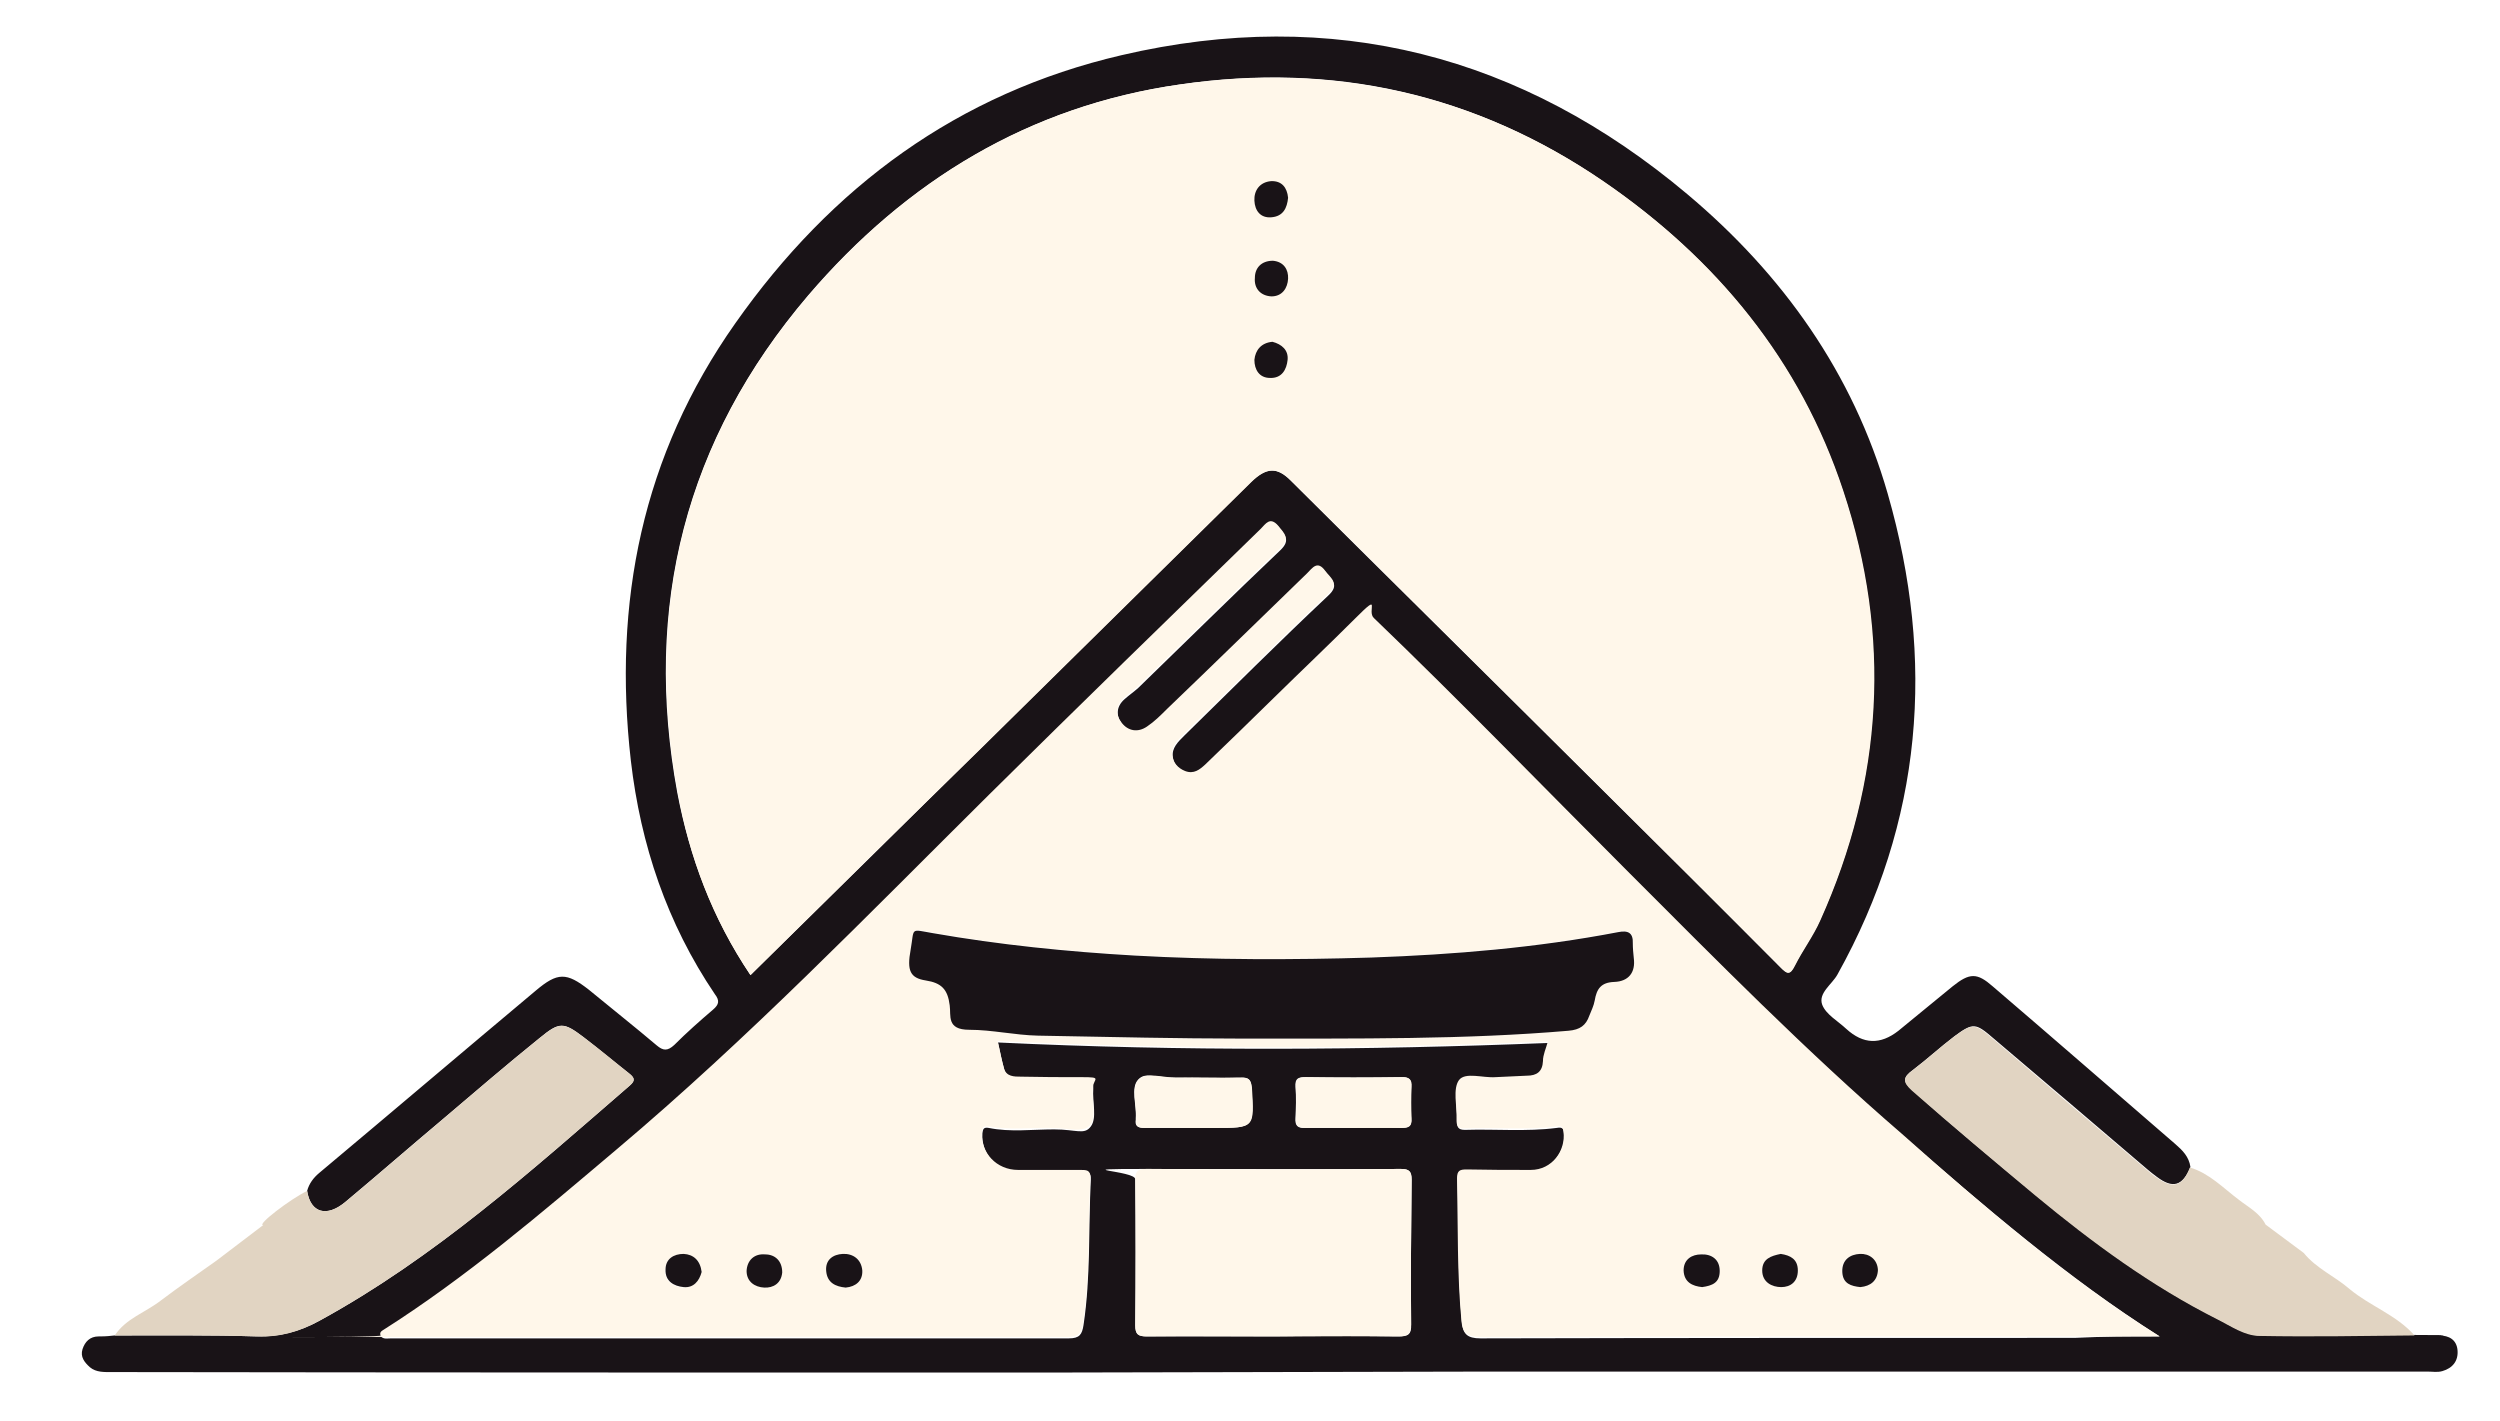
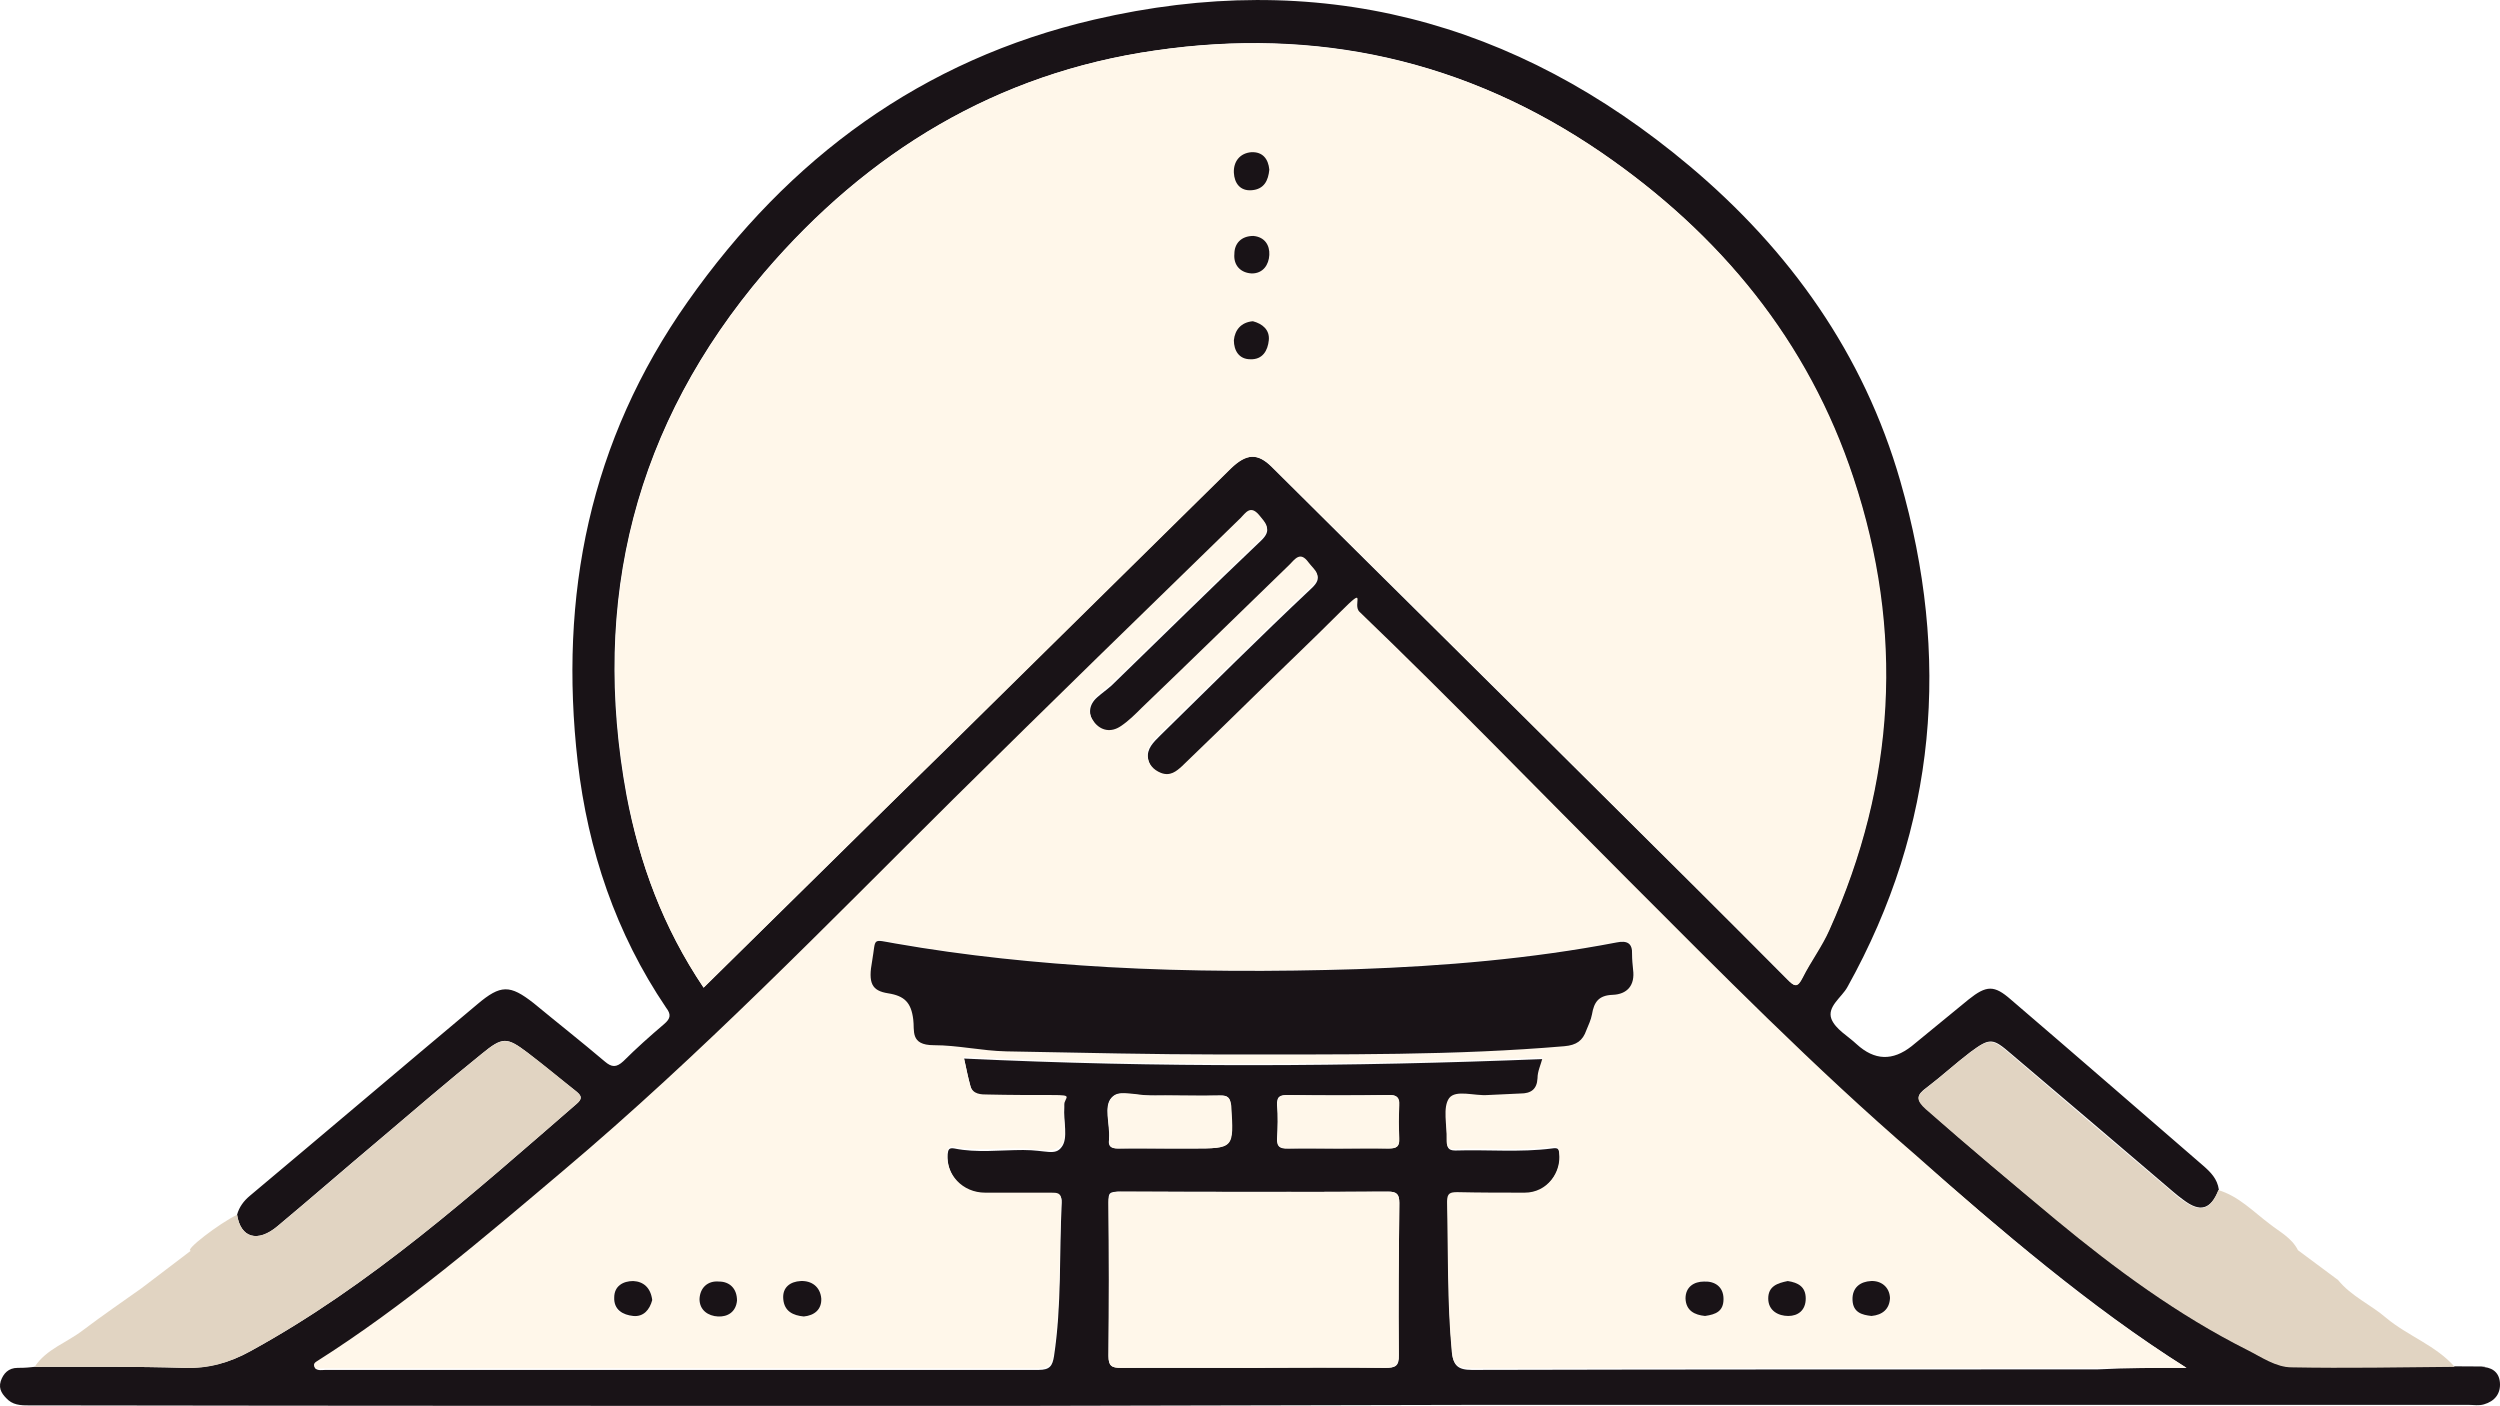
- <svg xmlns="http://www.w3.org/2000/svg" id="Layer_1" data-name="Layer 1" version="1.1" viewBox="0 0 512 291">
+ <svg xmlns="http://www.w3.org/2000/svg" id="Layer_1" viewBox="0 0 486.56 273.62">
  <defs>
-     <style>
-       .cls-1 {
-         fill: #e1d4c2;
-       }
- 
-       .cls-1, .cls-2, .cls-3 {
-         stroke-width: 0px;
-       }
- 
-       .cls-2 {
-         fill: #191317;
-       }
- 
-       .cls-3 {
-         fill: #fff7ea;
-       }
-     </style>
+     <style>.cls-1{fill:#e1d4c2;}.cls-1,.cls-2,.cls-3{stroke-width:0px;}.cls-2{fill:#191317;}.cls-3{fill:#fff7ea;}</style>
  </defs>
-   <path class="cls-2" d="M214.2,281.1c-63.7,0-127.5,0-191.2-.1-1.6,0-3.3.1-4.6-1-1.1-1-2-2.1-1.5-3.7.5-1.5,1.5-2.6,3.3-2.6s2.2-.1,3.3-.2c9.7,0,19.5-.1,29.2.2,4.6.1,8.7-1,12.7-3.2,23.6-12.9,43.5-30.8,63.6-48.2,1.3-1.1.8-1.7-.2-2.5-3.1-2.4-6.2-5-9.3-7.4-4.1-3.1-4.9-3.2-9,.2-6.7,5.4-13.2,11-19.8,16.6-6.7,5.6-13.2,11.3-19.9,16.9-3.9,3.3-7.2,2.3-7.9-2.2.4-1.5,1.3-2.7,2.5-3.7,14.8-12.4,29.5-24.9,44.3-37.3,4.5-3.8,6.3-3.8,10.9-.2,4.6,3.8,9.3,7.5,13.9,11.4,1.3,1.1,2.2,1.2,3.6-.1,2.5-2.5,5.2-4.9,7.9-7.2,1.3-1.1,1.4-1.9.4-3.2-9.8-14.5-15.2-30.6-17.2-47.8-3.7-32.4,2.3-62.5,21.4-89.6,19.7-28,45.6-47.1,79.1-54.9,43.3-10.1,82,0,115.9,28.5,19.5,16.4,33.9,36.6,41,61.3,9.8,34.1,7.2,67.1-10.3,98.5-1.1,2-4,3.8-3.1,6.2.8,2,3.2,3.3,4.9,4.9,3.5,3.2,7,3.3,10.7.4,3.7-3,7.4-6.1,11.1-9.1,3.5-2.8,5-2.8,8.2,0,12.5,10.7,24.9,21.5,37.4,32.3,1.5,1.3,2.8,2.6,3.1,4.7-1.6,3.9-3.6,4.5-6.9,2-.7-.5-1.3-1-1.9-1.5-10.5-9-21-17.9-31.6-26.9-3.6-3.1-4.1-3.2-7.9-.4-2.9,2.2-5.6,4.7-8.5,6.9-2.1,1.5-2.2,2.4-.1,4.2,8.3,7.4,16.8,14.5,25.3,21.5,11.6,9.6,23.7,18.5,37.2,25.3,2.8,1.4,5.6,3.4,8.7,3.4,10.6.1,21.1-.1,31.7-.1s3.2.2,4.9.1c2.1,0,3.6.9,3.8,3,.2,2.2-1,3.7-3.1,4.3-1,.3-2,.1-3,.1h-192.8M153.7,199.7c15.9-15.6,31.5-31,47.1-46.4,18.5-18.2,36.9-36.4,55.4-54.6,3.1-3,5.3-3.1,8.1-.3,21.1,21,42.3,41.9,63.4,62.9,12.3,12.2,24.7,24.5,36.9,36.8,1.3,1.3,1.9,1.7,2.9-.3,1.6-3.2,3.7-6.1,5.2-9.3,12.9-28.7,14.5-58.2,4.7-88-8.9-26.7-25.9-47.5-49-63.3-26.3-18.1-55.5-24.5-86.8-19.9-30.8,4.4-56,19.7-76.1,43.2-25.2,29.6-33.8,63.8-26.8,101.8,2.5,13.1,7.1,25.6,15,37.4h0ZM442.3,273.7c-19.1-12.1-35.9-26.7-52.7-41.2-19.5-16.8-37.5-35.1-55.7-53.3-17.5-17.5-34.6-35.2-52.4-52.3-1.5-1.5-2.3-1.5-3.8,0-5.4,5.5-11,10.8-16.6,16.2-4.7,4.6-9.4,9.2-14.2,13.8-1.1,1-2.3,2-4.1,1.3-1.5-.6-2.4-1.7-2.6-3.1-.3-1.9,1.1-3.2,2.3-4.4,9.8-9.6,19.5-19.3,29.5-28.7,2.5-2.3.6-3.2-.5-4.8-1.7-2.2-2.6-.6-3.7.5-9.6,9.3-19.1,18.5-28.7,27.8-1.3,1.3-2.6,2.6-4.1,3.6-1.8,1.2-3.8.9-5.2-.8-1.3-1.7-1.2-3.6.5-5.1.9-.8,1.9-1.5,2.8-2.3,9.7-9.4,19.3-18.9,29.1-28.2,2.2-2.1.9-3.1-.3-4.7-1.7-2.1-2.5-.4-3.6.6-18.6,18.2-37.2,36.3-55.7,54.5-24.9,24.7-49.3,49.9-76.1,72.5-15.5,13.1-30.9,26.3-48.1,37.2-.4.2-.6.5-.3,1,.6.5,1.3.3,2,.3h138.8c2.2,0,2.7-.8,3-2.7,1.5-9.9,1-19.9,1.5-29.8.1-1.7-.8-1.7-2-1.7h-12.8c-4.4,0-7.7-3.5-7.4-7.8.1-.8.2-1.3,1.3-1.1,4.4.9,8.9.3,13.4.3s6.2,1.2,7.5-.6c1.3-1.7.3-5.1.5-7.7.1-1.8-.6-2.2-2.2-2.1-4.2.1-8.3,0-12.5-.1-1.4,0-3,0-3.5-1.7-.5-1.8-.9-3.6-1.3-5.6,37.7,1.8,75.2,1.6,112.7.1-.4,1.5-1,2.8-1,4-.1,2.2-1.2,3-3.3,3s-4.3.1-6.4.3c-2.6.2-6.3-1.1-7.5.6-1.3,1.8-.4,5.2-.5,8,0,1.2.1,1.9,1.6,1.9,6.3-.2,12.6.4,18.8-.4,1.2-.2,1.4.1,1.5,1.1.5,3.8-2.9,7.8-6.7,7.8s-8.7,0-13.1-.1c-1.4,0-2,.2-2,1.8.3,9.7,0,19.5.9,29.2.2,2.4,1.1,3.3,3.8,3.3,40.6-.1,81.1-.1,121.7-.1,5.7-.3,11.5-.3,17.4-.3h0ZM260.8,273.7h0c8.5-.1,17.1-.1,25.6,0,1.9,0,2.7-.3,2.6-2.5-.1-9.9,0-19.7.1-29.6,0-1.7-.5-2.2-2.2-2.2-17.4.1-34.7,0-52.1,0s-2.3.3-2.3,2.1c.1,10,.1,19.9,0,29.9,0,1.9.6,2.3,2.4,2.3h25.9ZM244.4,231h4.3c8.2,0,8.1,0,7.6-8.3-.1-1.6-.6-2.1-2.2-2-4.5.1-8.9,0-13.4,0s-6.1-1.2-7.6.4c-1.6,1.7-.3,5.2-.5,7.9v.3c-.2,1.3.4,1.7,1.7,1.7h10.1ZM277.2,231c3.2,0,6.5-.1,9.7,0,1.5,0,2.3-.2,2.1-2-.2-2.1-.1-4.3,0-6.4.1-1.6-.5-2.1-2.1-2-6.5.1-13,.1-19.5,0-1.5,0-2.2.2-2.1,2,.2,2.1.1,4.3,0,6.4-.1,1.6.5,2.1,2.1,2h9.8Z" />
-   <path class="cls-1" d="M53.9,250.9c-1.4,0,5.5-5.3,9-7,.7,4.5,4,5.5,7.9,2.2,6.7-5.6,13.3-11.3,19.9-16.9s13.1-11.2,19.8-16.6c4.1-3.3,4.9-3.3,9-.2,3.2,2.4,6.2,4.9,9.3,7.4,1,.8,1.5,1.4.2,2.5-20.2,17.5-40,35.3-63.6,48.2-4,2.2-8.1,3.4-12.7,3.2-9.7-.3-19.5-.2-29.2-.2,2.3-3.5,6.3-4.7,9.5-7.2,3.7-2.8,7.5-5.4,11.3-8.1l9.6-7.3Z" />
-   <path class="cls-1" d="M471.8,256.6c2.6,3.2,6.4,4.8,9.4,7.4,4.2,3.5,9.6,5.3,13.3,9.5-10.6.1-21.1.3-31.7.1-3.1,0-5.9-2-8.7-3.4-13.5-6.8-25.6-15.7-37.2-25.3-8.5-7.1-17-14.2-25.3-21.5-2-1.8-1.9-2.7.1-4.2,2.9-2.2,5.6-4.7,8.5-6.9,3.8-2.8,4.3-2.7,7.9.4,10.5,9,21,17.9,31.6,26.9.6.5,1.2,1.1,1.9,1.5,3.4,2.5,5.4,1.9,6.9-2,4,1.2,6.8,4.2,10,6.6,1.9,1.5,4.3,2.7,5.5,5.1l7.8,5.8h0Z" />
-   <path class="cls-3" d="M153.7,199.7c-7.9-11.7-12.5-24.2-14.9-37.4-7-38.1,1.6-72.3,26.8-101.8,20.1-23.5,45.2-38.8,76.1-43.2,31.3-4.5,60.5,1.9,86.8,19.9,23.1,15.9,40.2,36.6,49,63.3,9.9,29.8,8.2,59.3-4.7,88-1.4,3.2-3.6,6.1-5.2,9.3-1,2-1.6,1.7-2.9.3-12.3-12.3-24.6-24.6-36.9-36.8-21.1-21-42.3-42-63.4-62.9-2.8-2.8-5-2.7-8.1.3-18.5,18.2-36.9,36.4-55.4,54.6-15.7,15.3-31.3,30.7-47.2,46.4h0Z" />
-   <path class="cls-3" d="M442.3,273.7h-17.5c-40.6,0-81.1,0-121.7.1-2.7,0-3.6-.9-3.8-3.3-.9-9.7-.7-19.5-.9-29.2,0-1.6.6-1.8,2-1.8,4.4.1,8.7.1,13.1.1s7.2-4,6.7-7.8c-.1-1-.4-1.3-1.5-1.1-6.3.8-12.6.1-18.8.4-1.5.1-1.6-.7-1.6-1.9.1-2.7-.8-6.2.5-8,1.3-1.7,4.9-.4,7.5-.6,2.1-.1,4.3-.2,6.4-.3,2,0,3.2-.8,3.3-3,0-1.3.6-2.5,1-4-37.6,1.5-75,1.7-112.7-.1.5,2,.8,3.8,1.3,5.6.5,1.7,2.1,1.7,3.5,1.7,4.2.1,8.3.1,12.5.1s2.4.3,2.2,2.1c-.2,2.6.8,6-.5,7.7-1.4,1.7-4.9.6-7.5.6-4.5-.1-8.9.5-13.4-.3-1-.2-1.2.3-1.3,1.1-.3,4.3,3,7.8,7.4,7.8h12.8c1.2,0,2.1,0,2,1.7-.5,9.9,0,19.9-1.5,29.8-.3,1.9-.9,2.7-3,2.7-46.3-.1-92.5,0-138.8,0s-1.4.2-2-.3c-.3-.5,0-.8.3-1,17.2-10.9,32.6-24.1,48.1-37.2,26.8-22.6,51.2-47.8,76.1-72.5,18.5-18.3,37.1-36.4,55.7-54.5,1-1,1.9-2.6,3.6-.6,1.3,1.6,2.5,2.6.3,4.7-9.8,9.3-19.4,18.8-29.1,28.2-.9.8-1.9,1.5-2.8,2.3-1.7,1.6-1.8,3.4-.5,5.1,1.3,1.7,3.3,2.1,5.2.8,1.5-1,2.8-2.3,4.1-3.6,9.6-9.2,19.1-18.5,28.7-27.8,1.1-1.1,2.1-2.7,3.7-.5,1.2,1.6,3,2.5.5,4.8-10,9.4-19.7,19.1-29.5,28.7-1.2,1.2-2.6,2.5-2.3,4.4.2,1.4,1.1,2.5,2.6,3.1,1.8.7,3-.3,4.1-1.3,4.8-4.6,9.5-9.2,14.2-13.8,5.5-5.4,11.1-10.7,16.6-16.2s2.2-1.4,3.8,0c17.8,17.1,35,34.9,52.4,52.3s36.2,36.5,55.7,53.3c16.8,14.9,33.6,29.5,52.8,41.5h0ZM253.2,212.7c25.7,0,46.9.2,68.1-1.7,2.3-.2,3.5-1.1,4.3-3.1s.9-2.1,1.1-3.1c.3-2.4,1.3-3.7,4-3.8,2.9-.1,4.3-1.9,4-4.9-.1-1-.2-2-.2-3,0-2.2-1-2.7-3-2.3-16.7,3.2-33.6,4.6-50.5,5.2-16.1.5-32.3.6-48.5-.4-13.9-.8-27.7-2.1-41.4-4.6-4.7-.8-3.7-1.3-4.5,3.4-.8,4.4-.1,5.9,3.1,6.3,3.2.5,4.6,1.9,4.9,5.1.2,2.1.9,4.9,4,5,4.7,0,9.3,1.1,14.1,1.2,14.9.4,29.9.8,40.5.7h0ZM348.6,263.6c2.1-.3,3.7-1.2,3.6-3.4,0-2.3-1.7-3.5-3.8-3.4-1.9.1-3.6,1-3.6,3.3s1.8,3.3,3.8,3.5ZM173.2,263.7c2.1-.2,3.5-1.4,3.4-3.5-.2-2.3-1.9-3.5-4-3.4-1.9.1-3.5,1.2-3.4,3.5.2,2.4,1.9,3.2,4,3.4ZM364.7,256.8c-2,.3-3.8,1.1-3.8,3.4s1.9,3.4,3.9,3.4,3.4-1.1,3.4-3.4-1.5-3-3.5-3.4ZM381,263.6c2.2-.2,3.6-1.3,3.5-3.5,0-2.2-1.7-3.3-3.7-3.3-2,.1-3.7,1.2-3.6,3.7.1,2.4,1.9,2.9,3.8,3.1h0ZM143.7,260.5c-.2-2.4-1.7-3.6-3.8-3.6-2-.1-3.6.9-3.7,3.2-.1,2.4,1.7,3.4,3.7,3.6,2.1,0,3.3-1.3,3.8-3.2ZM160.2,260.6c0-2.4-1.5-3.6-3.5-3.7-2.2-.1-3.7,1.2-3.8,3.4-.1,2.2,1.7,3.2,3.6,3.4,1.9.1,3.5-.9,3.7-3.1h0Z" />
-   <path class="cls-3" d="M260.8,273.7c-8.6,0-17.3-.1-25.9,0-1.8,0-2.4-.4-2.4-2.3.1-10,.1-19.9,0-29.9,0-1.8.7-2.1,2.3-2.1,17.4.1,34.7.1,52.1,0,1.7,0,2.2.5,2.2,2.2-.1,9.9-.2,19.7-.1,29.6,0,2.1-.8,2.5-2.6,2.5-8.6-.1-17.1,0-25.6,0h0Z" />
-   <path class="cls-3" d="M244.4,231c-3.3,0-6.7-.1-10,0-1.3,0-1.9-.4-1.7-1.7v-.3c.1-2.7-1.1-6.2.5-7.9,1.5-1.6,5-.4,7.6-.4,4.5-.1,8.9.1,13.4,0,1.6,0,2,.5,2.2,2,.5,8.3.6,8.3-7.6,8.3h-4.4Z" />
-   <path class="cls-3" d="M277.2,231c-3.2,0-6.5-.1-9.7,0-1.6,0-2.2-.4-2.1-2,.1-2.1.1-4.3,0-6.4-.1-1.7.6-2,2.1-2,6.5.1,13,.1,19.5,0,1.6,0,2.2.4,2.1,2-.1,2.1-.1,4.3,0,6.4.1,1.7-.6,2-2.1,2h-9.8Z" />
-   <path class="cls-2" d="M253.2,212.7c-10.6,0-25.6-.3-40.6-.6-4.8-.1-9.4-1.2-14.1-1.2s-3.7-2.9-4-5c-.4-3.3-1.7-4.6-4.9-5.1s-3.9-2-3.1-6.3c.8-4.6-.2-4.2,4.5-3.4,13.7,2.4,27.5,3.8,41.4,4.6,16.1.9,32.3.9,48.5.4,16.9-.6,33.8-2,50.5-5.2,2-.4,3.1.1,3,2.3,0,1,.1,2,.2,3,.4,3-1.1,4.8-4,4.9-2.7.1-3.6,1.4-4,3.8-.2,1.1-.7,2.1-1.1,3.1-.7,2-1.9,2.9-4.3,3.1-21.1,1.8-42.3,1.6-68,1.6h0Z" />
-   <path class="cls-2" d="M348.6,263.6c-2-.2-3.7-1-3.8-3.4,0-2.3,1.7-3.3,3.6-3.3,2.1-.1,3.8,1,3.8,3.4s-1.5,3-3.6,3.3Z" />
-   <path class="cls-2" d="M173.2,263.7c-2.1-.2-3.8-1-4-3.4-.2-2.3,1.4-3.4,3.4-3.5,2.1-.1,3.8,1.1,4,3.4.1,2.1-1.3,3.3-3.4,3.5Z" />
-   <path class="cls-2" d="M364.7,256.8c2,.3,3.5,1.1,3.5,3.4s-1.5,3.4-3.4,3.4-3.9-1-3.9-3.4,1.8-3,3.8-3.4Z" />
-   <path class="cls-2" d="M381,263.6c-1.9-.2-3.6-.7-3.7-3.1-.1-2.5,1.6-3.6,3.6-3.7,1.9-.1,3.6,1.1,3.7,3.3-.1,2.2-1.5,3.3-3.6,3.5h0Z" />
-   <path class="cls-2" d="M143.7,260.5c-.5,1.9-1.7,3.3-3.7,3.1-2-.2-3.8-1.2-3.7-3.6,0-2.2,1.7-3.2,3.7-3.2,2,.1,3.4,1.3,3.7,3.7Z" />
-   <path class="cls-2" d="M160.2,260.6c-.2,2.2-1.8,3.2-3.7,3.1s-3.6-1.2-3.6-3.4c.1-2.2,1.6-3.6,3.8-3.4,2,0,3.5,1.3,3.5,3.7h0Z" />
-   <path class="cls-2" d="M263.8,40.5c-.2,2.1-1,3.8-3.4,4-2.3.2-3.4-1.4-3.5-3.4-.1-2.1,1.1-3.8,3.4-4,2.2-.1,3.3,1.3,3.5,3.4Z" />
-   <path class="cls-2" d="M260.6,70c1.9.5,3.3,1.7,3.1,3.7-.2,2-1.2,3.8-3.6,3.7-2.2,0-3.2-1.7-3.2-3.7.2-2,1.4-3.5,3.7-3.7Z" />
-   <path class="cls-2" d="M260.7,53.4c2.2.2,3.2,1.8,3.1,3.7s-1.2,3.6-3.4,3.6c-2.2-.1-3.6-1.6-3.4-3.8,0-2,1.3-3.5,3.7-3.5h0Z" />
+   <path class="cls-2" d="M197.44,273.62c-63.7,0-127.5,0-191.2-.1-1.6,0-3.3.1-4.6-1-1.1-1-2-2.1-1.5-3.7.5-1.5,1.5-2.6,3.3-2.6s2.2-.1,3.3-.2c9.7,0,19.5-.1,29.2.2,4.6.1,8.7-1,12.7-3.2,23.6-12.9,43.5-30.8,63.6-48.2,1.3-1.1.8-1.7-.2-2.5-3.1-2.4-6.2-5-9.3-7.4-4.1-3.1-4.9-3.2-9,.2-6.7,5.4-13.2,11-19.8,16.6-6.7,5.6-13.2,11.3-19.9,16.9-3.9,3.3-7.2,2.3-7.9-2.2.4-1.5,1.3-2.7,2.5-3.7,14.8-12.4,29.5-24.9,44.3-37.3,4.5-3.8,6.3-3.8,10.9-.2,4.6,3.8,9.3,7.5,13.9,11.4,1.3,1.1,2.2,1.2,3.6-.1,2.5-2.5,5.2-4.9,7.9-7.2,1.3-1.1,1.4-1.9.4-3.2-9.8-14.5-15.2-30.6-17.2-47.8-3.7-32.4,2.3-62.5,21.4-89.6,19.7-28,45.6-47.1,79.1-54.9,43.3-10.1,82,0,115.9,28.5,19.5,16.4,33.9,36.6,41,61.3,9.8,34.1,7.2,67.1-10.3,98.5-1.1,2-4,3.8-3.1,6.2.8,2,3.2,3.3,4.9,4.9,3.5,3.2,7,3.3,10.7.4,3.7-3,7.4-6.1,11.1-9.1,3.5-2.8,5-2.8,8.2,0,12.5,10.7,24.9,21.5,37.4,32.3,1.5,1.3,2.8,2.6,3.1,4.7-1.6,3.9-3.6,4.5-6.9,2-.7-.5-1.3-1-1.9-1.5-10.5-9-21-17.9-31.6-26.9-3.6-3.1-4.1-3.2-7.9-.4-2.9,2.2-5.6,4.7-8.5,6.9-2.1,1.5-2.2,2.4-.1,4.2,8.3,7.4,16.8,14.5,25.3,21.5,11.6,9.6,23.7,18.5,37.2,25.3,2.8,1.4,5.6,3.4,8.7,3.4,10.6.1,21.1-.1,31.7-.1s3.2.2,4.9.1c2.1,0,3.6.9,3.8,3,.2,2.2-1,3.7-3.1,4.3-1,.3-2,.1-3,.1h-192.8M136.94,192.22c15.9-15.6,31.5-31,47.1-46.4,18.5-18.2,36.9-36.4,55.4-54.6,3.1-3,5.3-3.1,8.1-.3,21.1,21,42.3,41.9,63.4,62.9,12.3,12.2,24.7,24.5,36.9,36.8,1.3,1.3,1.9,1.7,2.9-.3,1.6-3.2,3.7-6.1,5.2-9.3,12.9-28.7,14.5-58.2,4.7-88-8.9-26.7-25.9-47.5-49-63.3-26.3-18.1-55.5-24.5-86.8-19.9-30.8,4.4-56,19.7-76.1,43.2-25.2,29.6-33.8,63.8-26.8,101.8,2.5,13.1,7.1,25.6,15,37.4h0ZM425.54,266.22c-19.1-12.1-35.9-26.7-52.7-41.2-19.5-16.8-37.5-35.1-55.7-53.3s-34.6-35.2-52.4-52.3c-1.5-1.5-2.3-1.5-3.8,0-5.4,5.5-11,10.8-16.6,16.2-4.7,4.6-9.4,9.2-14.2,13.8-1.1,1-2.3,2-4.1,1.3-1.5-.6-2.4-1.7-2.6-3.1-.3-1.9,1.1-3.2,2.3-4.4,9.8-9.6,19.5-19.3,29.5-28.7,2.5-2.3.6-3.2-.5-4.8-1.7-2.2-2.6-.6-3.7.5-9.6,9.3-19.1,18.5-28.7,27.8-1.3,1.3-2.6,2.6-4.1,3.6-1.8,1.2-3.8.9-5.2-.8-1.3-1.7-1.2-3.6.5-5.1.9-.8,1.9-1.5,2.8-2.3,9.7-9.4,19.3-18.9,29.1-28.2,2.2-2.1.9-3.1-.3-4.7-1.7-2.1-2.5-.4-3.6.6-18.6,18.2-37.2,36.3-55.7,54.5-24.9,24.7-49.3,49.9-76.1,72.5-15.5,13.1-30.9,26.3-48.1,37.2-.4.2-.6.5-.3,1,.6.5,1.3.3,2,.3h138.8c2.2,0,2.7-.8,3-2.7,1.5-9.9,1-19.9,1.5-29.8.1-1.7-.8-1.7-2-1.7h-12.8c-4.4,0-7.7-3.5-7.4-7.8.1-.8.2-1.3,1.3-1.1,4.4.9,8.9.3,13.4.3s6.2,1.2,7.5-.6c1.3-1.7.3-5.1.5-7.7.1-1.8-.6-2.2-2.2-2.1-4.2.1-8.3,0-12.5-.1-1.4,0-3,0-3.5-1.7-.5-1.8-.9-3.6-1.3-5.6,37.7,1.8,75.2,1.6,112.7.1-.4,1.5-1,2.8-1,4-.1,2.2-1.2,3-3.3,3s-4.3.1-6.4.3c-2.6.2-6.3-1.1-7.5.6-1.3,1.8-.4,5.2-.5,8,0,1.2.1,1.9,1.6,1.9,6.3-.2,12.6.4,18.8-.4,1.2-.2,1.4.1,1.5,1.1.5,3.8-2.9,7.8-6.7,7.8s-8.7,0-13.1-.1c-1.4,0-2,.2-2,1.8.3,9.7,0,19.5.9,29.2.2,2.4,1.1,3.3,3.8,3.3,40.6-.1,81.1-.1,121.7-.1,5.7-.3,11.5-.3,17.4-.3h0ZM244.04,266.22h0c8.5-.1,17.1-.1,25.6,0,1.9,0,2.7-.3,2.6-2.5-.1-9.9,0-19.7.1-29.6,0-1.7-.5-2.2-2.2-2.2-17.4.1-34.7,0-52.1,0-2.3,0-2.3.3-2.3,2.1.1,10,.1,19.9,0,29.9,0,1.9.6,2.3,2.4,2.3h25.9ZM227.64,223.52h4.3c8.2,0,8.1,0,7.6-8.3-.1-1.6-.6-2.1-2.2-2-4.5.1-8.9,0-13.4,0s-6.1-1.2-7.6.4c-1.6,1.7-.3,5.2-.5,7.9v.3c-.2,1.3.4,1.7,1.7,1.7h10.1ZM260.44,223.52c3.2,0,6.5-.1,9.7,0,1.5,0,2.3-.2,2.1-2-.2-2.1-.1-4.3,0-6.4.1-1.6-.5-2.1-2.1-2-6.5.1-13,.1-19.5,0-1.5,0-2.2.2-2.1,2,.2,2.1.1,4.3,0,6.4-.1,1.6.5,2.1,2.1,2h9.8Z" />
+   <path class="cls-1" d="M37.14,243.42c-1.4,0,5.5-5.3,9-7,.7,4.5,4,5.5,7.9,2.2,6.7-5.6,13.3-11.3,19.9-16.9s13.1-11.2,19.8-16.6c4.1-3.3,4.9-3.3,9-.2,3.2,2.4,6.2,4.9,9.3,7.4,1,.8,1.5,1.4.2,2.5-20.2,17.5-40,35.3-63.6,48.2-4,2.2-8.1,3.4-12.7,3.2-9.7-.3-19.5-.2-29.2-.2,2.3-3.5,6.3-4.7,9.5-7.2,3.7-2.8,7.5-5.4,11.3-8.1l9.6-7.3h0Z" />
+   <path class="cls-1" d="M455.04,249.12c2.6,3.2,6.4,4.8,9.4,7.4,4.2,3.5,9.6,5.3,13.3,9.5-10.6.1-21.1.3-31.7.1-3.1,0-5.9-2-8.7-3.4-13.5-6.8-25.6-15.7-37.2-25.3-8.5-7.1-17-14.2-25.3-21.5-2-1.8-1.9-2.7.1-4.2,2.9-2.2,5.6-4.7,8.5-6.9,3.8-2.8,4.3-2.7,7.9.4,10.5,9,21,17.9,31.6,26.9.6.5,1.2,1.1,1.9,1.5,3.4,2.5,5.4,1.9,6.9-2,4,1.2,6.8,4.2,10,6.6,1.9,1.5,4.3,2.7,5.5,5.1l7.8,5.8h0Z" />
+   <path class="cls-3" d="M136.94,192.22c-7.9-11.7-12.5-24.2-14.9-37.4-7-38.1,1.6-72.3,26.8-101.8,20.1-23.5,45.2-38.8,76.1-43.2,31.3-4.5,60.5,1.9,86.8,19.9,23.1,15.9,40.2,36.6,49,63.3,9.9,29.8,8.2,59.3-4.7,88-1.4,3.2-3.6,6.1-5.2,9.3-1,2-1.6,1.7-2.9.3-12.3-12.3-24.6-24.6-36.9-36.8-21.1-21-42.3-42-63.4-62.9-2.8-2.8-5-2.7-8.1.3-18.5,18.2-36.9,36.4-55.4,54.6-15.7,15.3-31.3,30.7-47.2,46.4h0Z" />
+   <path class="cls-3" d="M425.54,266.22h-17.5c-40.6,0-81.1,0-121.7.1-2.7,0-3.6-.9-3.8-3.3-.9-9.7-.7-19.5-.9-29.2,0-1.6.6-1.8,2-1.8,4.4.1,8.7.1,13.1.1s7.2-4,6.7-7.8c-.1-1-.4-1.3-1.5-1.1-6.3.8-12.6.1-18.8.4-1.5.1-1.6-.7-1.6-1.9.1-2.7-.8-6.2.5-8,1.3-1.7,4.9-.4,7.5-.6,2.1-.1,4.3-.2,6.4-.3,2,0,3.2-.8,3.3-3,0-1.3.6-2.5,1-4-37.6,1.5-75,1.7-112.7-.1.5,2,.8,3.8,1.3,5.6.5,1.7,2.1,1.7,3.5,1.7,4.2.1,8.3.1,12.5.1s2.4.3,2.2,2.1c-.2,2.6.8,6-.5,7.7-1.4,1.7-4.9.6-7.5.6-4.5-.1-8.9.5-13.4-.3-1-.2-1.2.3-1.3,1.1-.3,4.3,3,7.8,7.4,7.8h12.8c1.2,0,2.1,0,2,1.7-.5,9.9,0,19.9-1.5,29.8-.3,1.9-.9,2.7-3,2.7-46.3-.1-92.5,0-138.8,0-2,0-1.4.2-2-.3-.3-.5,0-.8.3-1,17.2-10.9,32.6-24.1,48.1-37.2,26.8-22.6,51.2-47.8,76.1-72.5,18.5-18.3,37.1-36.4,55.7-54.5,1-1,1.9-2.6,3.6-.6,1.3,1.6,2.5,2.6.3,4.7-9.8,9.3-19.4,18.8-29.1,28.2-.9.8-1.9,1.5-2.8,2.3-1.7,1.6-1.8,3.4-.5,5.1,1.3,1.7,3.3,2.1,5.2.8,1.5-1,2.8-2.3,4.1-3.6,9.6-9.2,19.1-18.5,28.7-27.8,1.1-1.1,2.1-2.7,3.7-.5,1.2,1.6,3,2.5.5,4.8-10,9.4-19.7,19.1-29.5,28.7-1.2,1.2-2.6,2.5-2.3,4.4.2,1.4,1.1,2.5,2.6,3.1,1.8.7,3-.3,4.1-1.3,4.8-4.6,9.5-9.2,14.2-13.8,5.5-5.4,11.1-10.7,16.6-16.2s2.2-1.4,3.8,0c17.8,17.1,35,34.9,52.4,52.3s36.2,36.5,55.7,53.3c16.8,14.9,33.6,29.5,52.8,41.5h0ZM236.44,205.22c25.7,0,46.9.2,68.1-1.7,2.3-.2,3.5-1.1,4.3-3.1s.9-2.1,1.1-3.1c.3-2.4,1.3-3.7,4-3.8,2.9-.1,4.3-1.9,4-4.9-.1-1-.2-2-.2-3,0-2.2-1-2.7-3-2.3-16.7,3.2-33.6,4.6-50.5,5.2-16.1.5-32.3.6-48.5-.4-13.9-.8-27.7-2.1-41.4-4.6-4.7-.8-3.7-1.3-4.5,3.4-.8,4.4-.1,5.9,3.1,6.3,3.2.5,4.6,1.9,4.9,5.1.2,2.1.9,4.9,4,5,4.7,0,9.3,1.1,14.1,1.2,14.9.4,29.9.8,40.5.7h0ZM331.84,256.12c2.1-.3,3.7-1.2,3.6-3.4,0-2.3-1.7-3.5-3.8-3.4-1.9.1-3.6,1-3.6,3.3s1.8,3.3,3.8,3.5ZM156.44,256.22c2.1-.2,3.5-1.4,3.4-3.5-.2-2.3-1.9-3.5-4-3.4-1.9.1-3.5,1.2-3.4,3.5.2,2.4,1.9,3.2,4,3.4ZM347.94,249.32c-2,.3-3.8,1.1-3.8,3.4s1.9,3.4,3.9,3.4,3.4-1.1,3.4-3.4-1.5-3-3.5-3.4ZM364.24,256.12c2.2-.2,3.6-1.3,3.5-3.5,0-2.2-1.7-3.3-3.7-3.3-2,.1-3.7,1.2-3.6,3.7.1,2.4,1.9,2.9,3.8,3.1h0ZM126.94,253.02c-.2-2.4-1.7-3.6-3.8-3.6-2-.1-3.6.9-3.7,3.2-.1,2.4,1.7,3.4,3.7,3.6,2.1,0,3.3-1.3,3.8-3.2ZM143.44,253.12c0-2.4-1.5-3.6-3.5-3.7-2.2-.1-3.7,1.2-3.8,3.4-.1,2.2,1.7,3.2,3.6,3.4,1.9.1,3.5-.9,3.7-3.1h0Z" />
+   <path class="cls-3" d="M244.04,266.22c-8.6,0-17.3-.1-25.9,0-1.8,0-2.4-.4-2.4-2.3.1-10,.1-19.9,0-29.9,0-1.8.7-2.1,2.3-2.1,17.4.1,34.7.1,52.1,0,1.7,0,2.2.5,2.2,2.2-.1,9.9-.2,19.7-.1,29.6,0,2.1-.8,2.5-2.6,2.5-8.6-.1-17.1,0-25.6,0h0Z" />
+   <path class="cls-3" d="M227.64,223.52c-3.3,0-6.7-.1-10,0-1.3,0-1.9-.4-1.7-1.7v-.3c.1-2.7-1.1-6.2.5-7.9,1.5-1.6,5-.4,7.6-.4,4.5-.1,8.9.1,13.4,0,1.6,0,2,.5,2.2,2,.5,8.3.6,8.3-7.6,8.3h-4.4Z" />
+   <path class="cls-3" d="M260.44,223.52c-3.2,0-6.5-.1-9.7,0-1.6,0-2.2-.4-2.1-2,.1-2.1.1-4.3,0-6.4-.1-1.7.6-2,2.1-2,6.5.1,13,.1,19.5,0,1.6,0,2.2.4,2.1,2-.1,2.1-.1,4.3,0,6.4.1,1.7-.6,2-2.1,2h-9.8Z" />
+   <path class="cls-2" d="M236.44,205.22c-10.6,0-25.6-.3-40.6-.6-4.8-.1-9.4-1.2-14.1-1.2s-3.7-2.9-4-5c-.4-3.3-1.7-4.6-4.9-5.1s-3.9-2-3.1-6.3c.8-4.6-.2-4.2,4.5-3.4,13.7,2.4,27.5,3.8,41.4,4.6,16.1.9,32.3.9,48.5.4,16.9-.6,33.8-2,50.5-5.2,2-.4,3.1.1,3,2.3,0,1,.1,2,.2,3,.4,3-1.1,4.8-4,4.9-2.7.1-3.6,1.4-4,3.8-.2,1.1-.7,2.1-1.1,3.1-.7,2-1.9,2.9-4.3,3.1-21.1,1.8-42.3,1.6-68,1.6h0Z" />
+   <path class="cls-2" d="M331.84,256.12c-2-.2-3.7-1-3.8-3.4,0-2.3,1.7-3.3,3.6-3.3,2.1-.1,3.8,1,3.8,3.4s-1.5,3-3.6,3.3Z" />
+   <path class="cls-2" d="M156.44,256.22c-2.1-.2-3.8-1-4-3.4-.2-2.3,1.4-3.4,3.4-3.5,2.1-.1,3.8,1.1,4,3.4.1,2.1-1.3,3.3-3.4,3.5Z" />
+   <path class="cls-2" d="M347.94,249.32c2,.3,3.5,1.1,3.5,3.4s-1.5,3.4-3.4,3.4-3.9-1-3.9-3.4,1.8-3,3.8-3.4Z" />
+   <path class="cls-2" d="M364.24,256.12c-1.9-.2-3.6-.7-3.7-3.1-.1-2.5,1.6-3.6,3.6-3.7,1.9-.1,3.6,1.1,3.7,3.3-.1,2.2-1.5,3.3-3.6,3.5h0Z" />
+   <path class="cls-2" d="M126.94,253.02c-.5,1.9-1.7,3.3-3.7,3.1-2-.2-3.8-1.2-3.7-3.6,0-2.2,1.7-3.2,3.7-3.2,2,.1,3.4,1.3,3.7,3.7Z" />
+   <path class="cls-2" d="M143.44,253.12c-.2,2.2-1.8,3.2-3.7,3.1s-3.6-1.2-3.6-3.4c.1-2.2,1.6-3.6,3.8-3.4,2,0,3.5,1.3,3.5,3.7h0Z" />
+   <path class="cls-2" d="M247.04,33.02c-.2,2.1-1,3.8-3.4,4-2.3.2-3.4-1.4-3.5-3.4-.1-2.1,1.1-3.8,3.4-4,2.2-.1,3.3,1.3,3.5,3.4Z" />
+   <path class="cls-2" d="M243.84,62.52c1.9.5,3.3,1.7,3.1,3.7-.2,2-1.2,3.8-3.6,3.7-2.2,0-3.2-1.7-3.2-3.7.2-2,1.4-3.5,3.7-3.7Z" />
+   <path class="cls-2" d="M243.94,45.92c2.2.2,3.2,1.8,3.1,3.7s-1.2,3.6-3.4,3.6c-2.2-.1-3.6-1.6-3.4-3.8,0-2,1.3-3.5,3.7-3.5h0Z" />
</svg>
